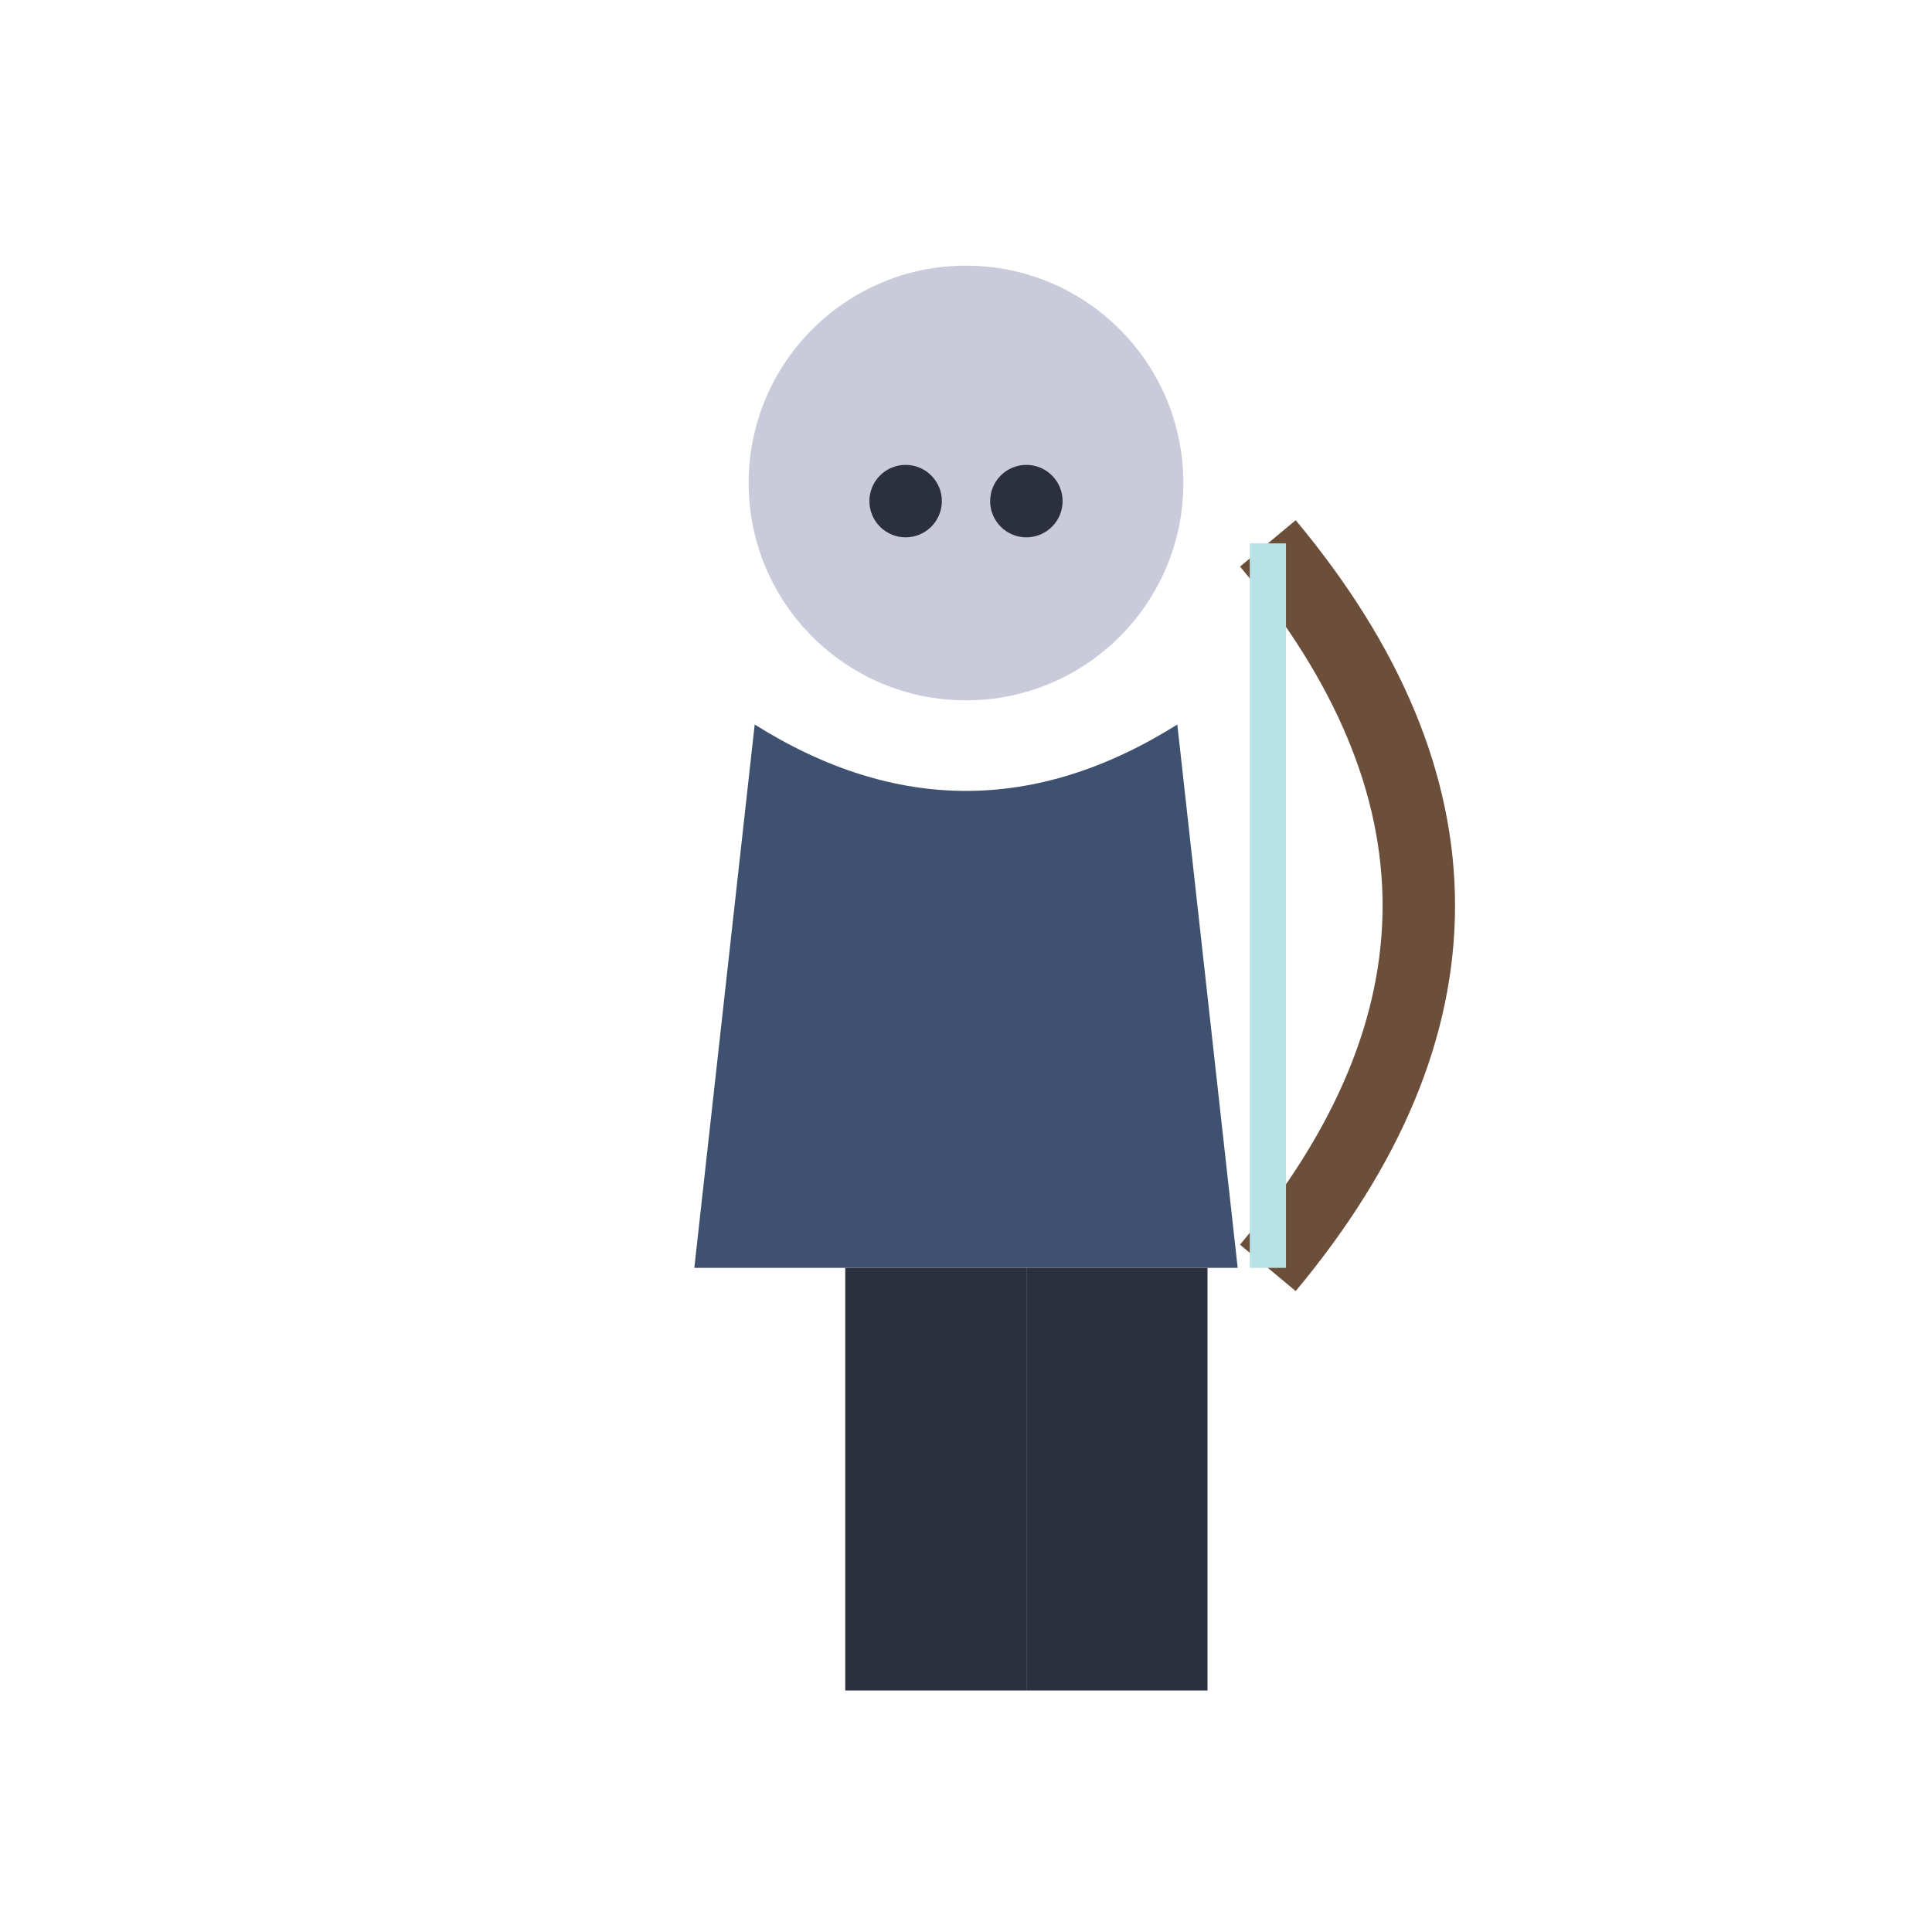
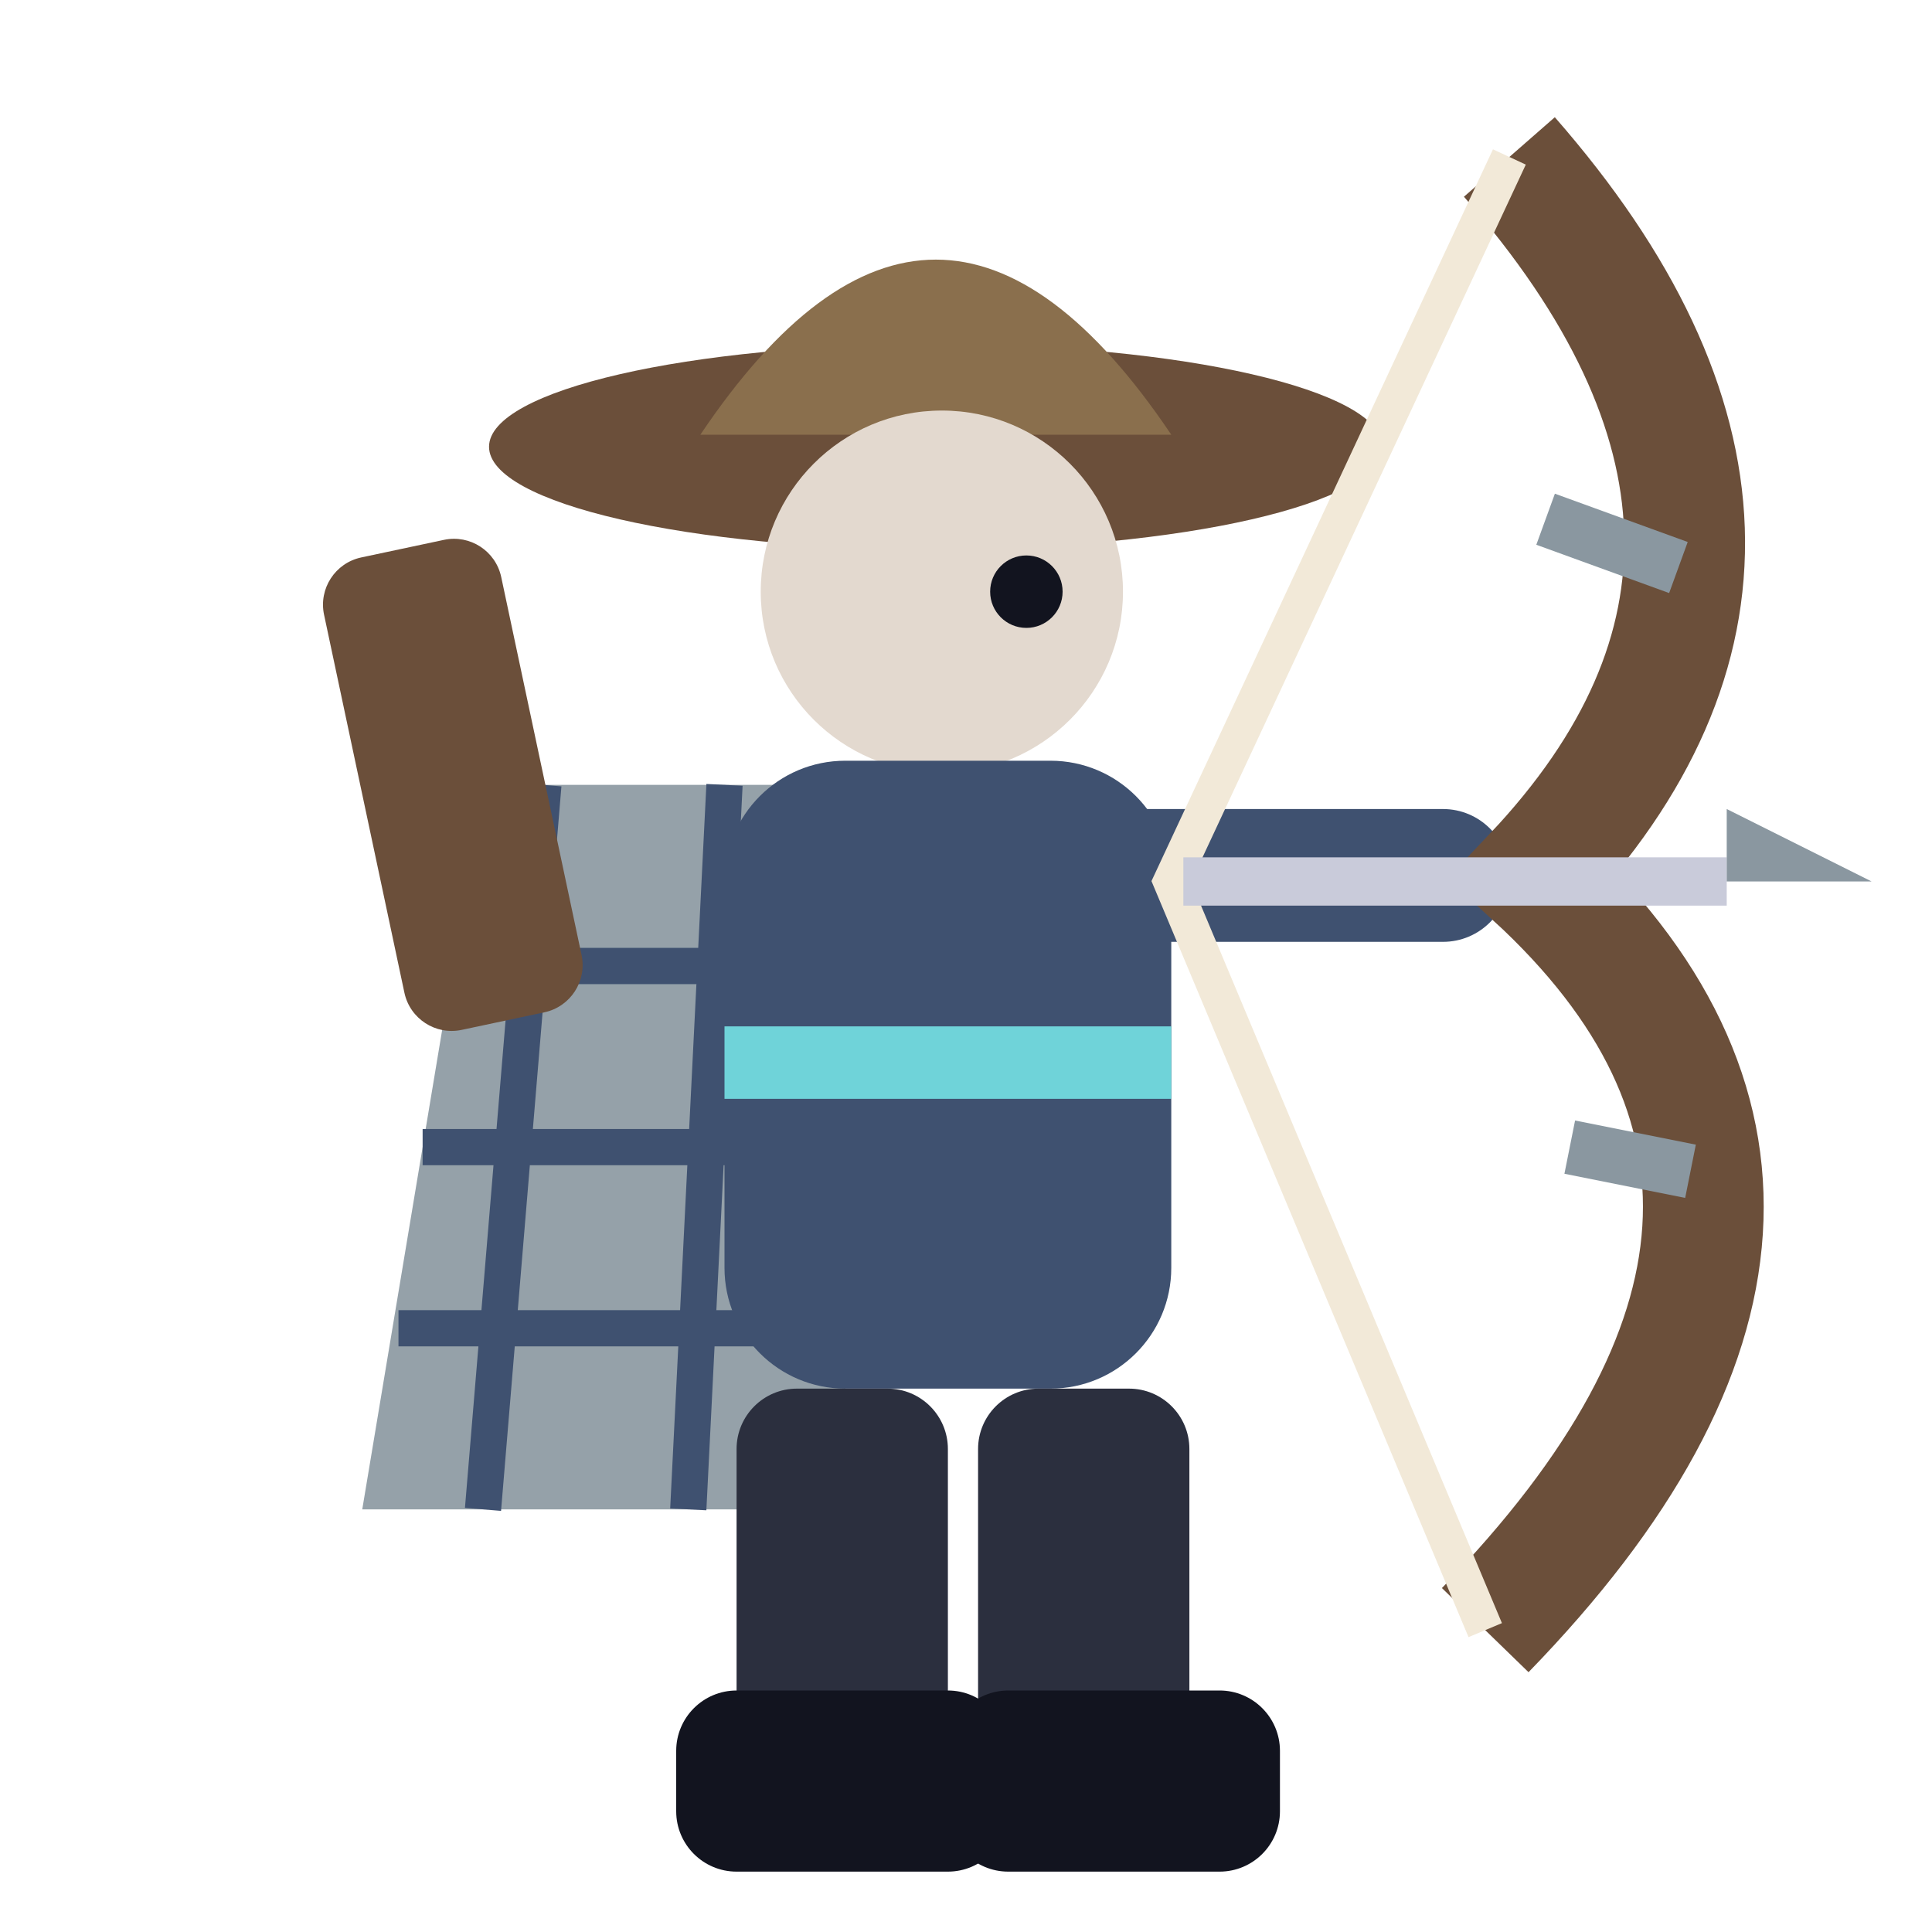
<svg xmlns="http://www.w3.org/2000/svg" viewBox="0 0 32 32">
-   <circle cx="16" cy="8" r="3.6" fill="#C9CBDA" />
-   <circle cx="15" cy="8.3" r="0.6" fill="#2B2F3E" />
-   <circle cx="17" cy="8.3" r="0.6" fill="#2B2F3E" />
-   <path d="M12.5,12 L11.5,21 L20.5,21 L19.5,12 Q16,14.2 12.5,12 Z" fill="#3F5170" />
-   <path d="M21,9 Q26,15 21,21" stroke="#6B4F3A" stroke-width="1.2" fill="none" />
-   <line x1="21" y1="9" x2="21" y2="21" stroke="#B8E3E6" stroke-width="0.6" />
-   <rect x="14" y="21" width="3" height="7" fill="#2B2F3E" />
-   <rect x="17" y="21" width="3" height="7" fill="#2B2F3E" />
+   <path d="M8,13 L6,25 L14,25 L14,13 Z" fill="#8A97A0" opacity="0.9" />
+   <path d="M7.4,16 L13.6,16 M7,19 L13.8,19 M6.6,22 L14,22 M9,13 L8,25 M12,13 L11.4,25" stroke="#3F5170" stroke-width="0.6" fill="none" />
+   <rect x="6" y="9" width="3" height="8" rx="0.8" fill="#6B4F3A" transform="rotate(-12 7.5 13)" />
+   <ellipse cx="15.5" cy="7.4" rx="7.4" ry="1.7" fill="#6B4F3A" />
+   <path d="M11.6,7.2 Q15.5,1.4 19.4,7.2 Z" fill="#8A6F4D" />
+   <circle cx="15.6" cy="9.8" r="3" fill="#E3D9CF" />
+   <circle cx="17" cy="9.8" r="0.6" fill="#12141f" />
+   <rect x="12" y="12.6" width="7.4" height="10.4" rx="2" fill="#3F5170" />
+   <rect x="12" y="17" width="7.4" height="1.2" fill="#6FD3D9" />
+   <rect x="17" y="13.4" width="8" height="2.2" rx="1.1" fill="#3F5170" />
+   <path d="M25,2.6 Q30.6,9 25.4,14.5 Q31.4,20 24.6,27" stroke="#6B4F3A" stroke-width="2" fill="none" />
+   <path d="M25.6,8.6 L27.8,9.4 M26,19 L28,19.4" stroke="#8A97A0" stroke-width="0.9" fill="none" />
+   <path d="M25,2.6 L19.4,14.6 L24.6,27" stroke="#F2E9D8" stroke-width="0.6" fill="none" />
+   <rect x="19.6" y="14.2" width="9" height="0.8" fill="#C9CBDA" />
+   <path d="M28.6,14.6 L31,14.6 L28.6,13.4 Z" fill="#8A97A0" />
+   <rect x="12.2" y="23" width="3.5" height="7" rx="1" fill="#2B2F3E" />
+   <rect x="16.2" y="23" width="3.5" height="7" rx="1" fill="#2B2F3E" />
+   <rect x="11.2" y="28" width="5.5" height="3" rx="1" fill="#12141f" />
+   <rect x="15.7" y="28" width="5.5" height="3" rx="1" fill="#12141f" />
</svg>
